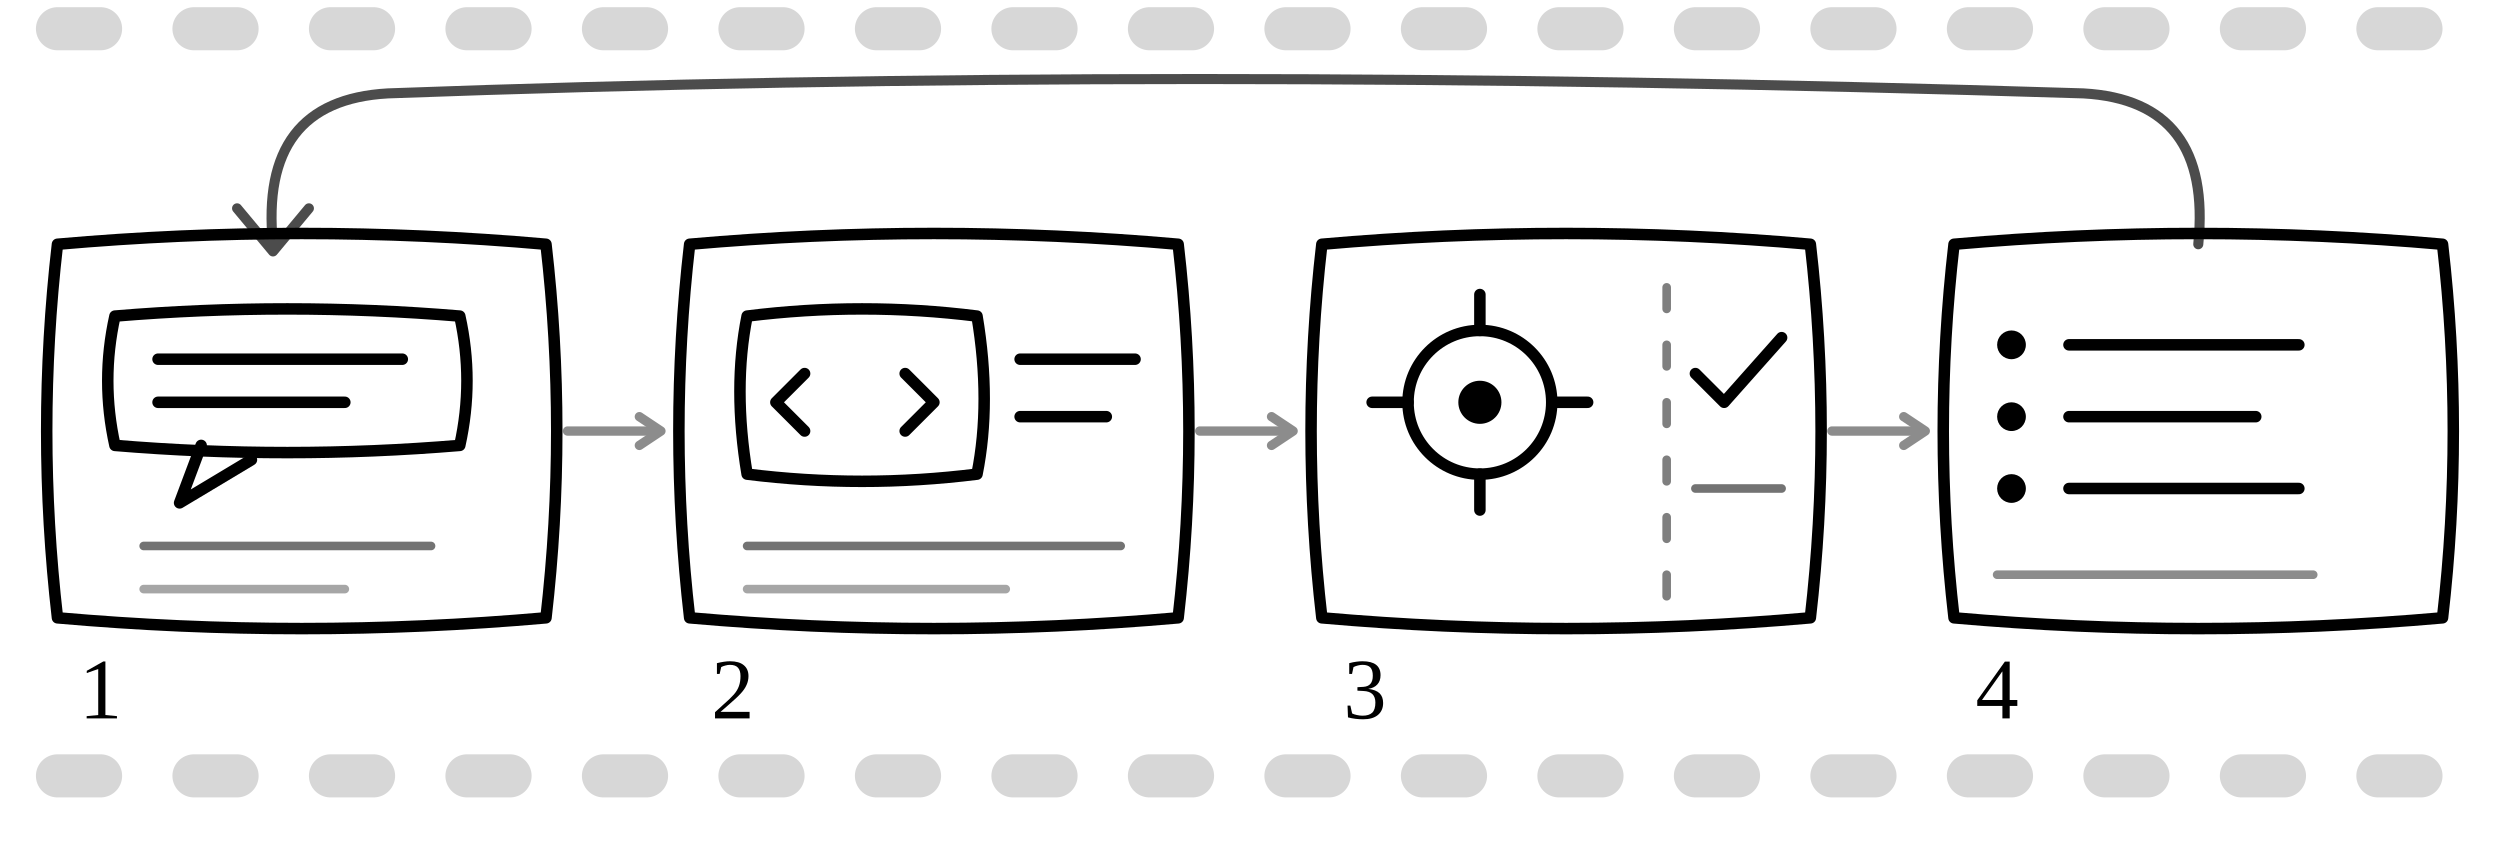
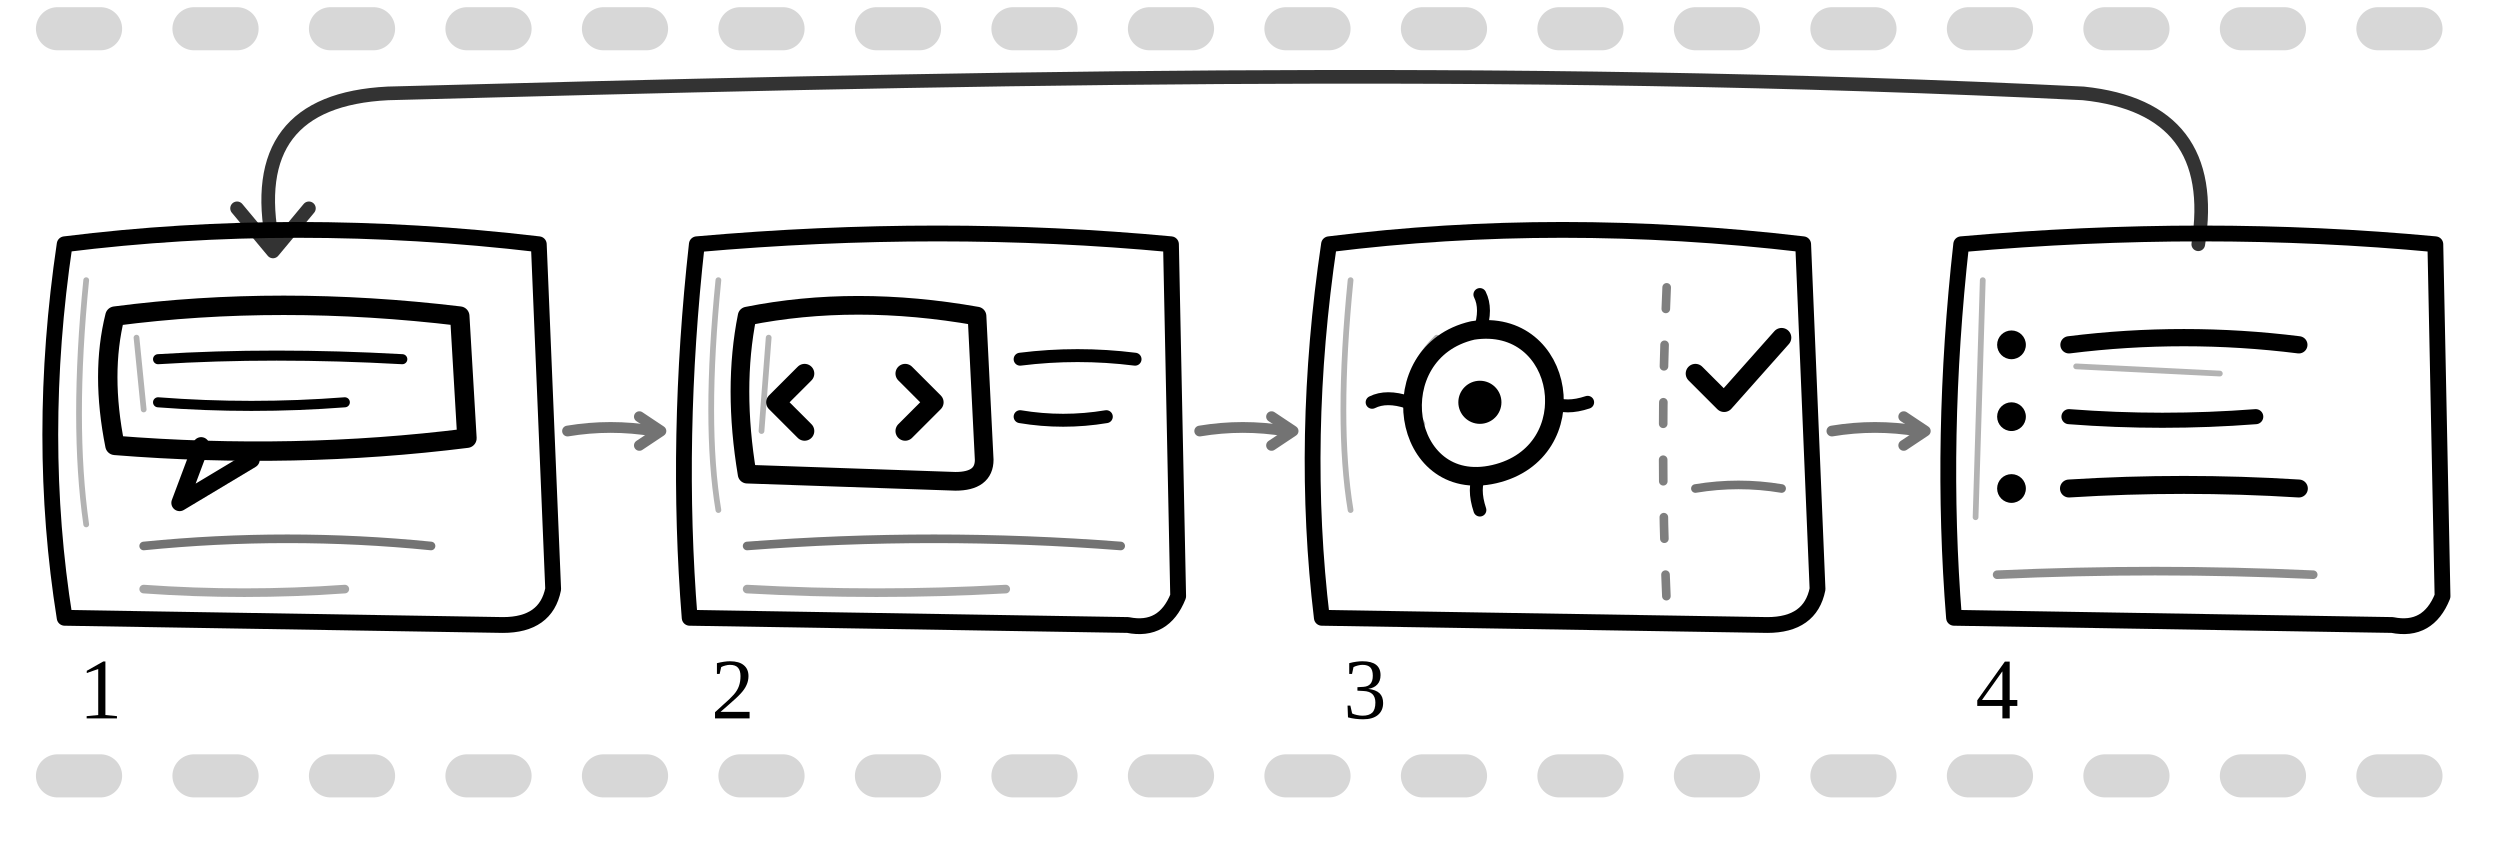
- <svg class="a-turn seq" viewBox="0 0 348 118" fill="none" stroke="currentColor" stroke-width="1.6" stroke-linecap="round" stroke-linejoin="round">
+ <svg class="a-turn seq" viewBox="0 0 348 118" fill="none" stroke="currentColor" stroke-width="1.8" stroke-linecap="round" stroke-linejoin="round">
  <g class="frame">
-     <path d="M8 34q34-3 68 0q3 26 0 52q-34 3-68 0q-3-26 0-52" pathLength="100" />
-     <path d="M16 44q24-2 48 0q2 9 0 18q-24 2-48 0q-2-9 0-18" pathLength="100" />
-     <path d="M28 62l-3 8 10-6" pathLength="100" />
-     <path d="M22 50h34" pathLength="100" />
-     <path d="M22 56h26" pathLength="100" />
-     <path d="M20 76h40" opacity=".55" stroke-width="1.2" pathLength="100" />
-     <path d="M20 82h28" opacity=".35" stroke-width="1.2" pathLength="100" />
+     <path d="M9 34q32-4 66 0l2 48q-1 5-7 5L9 86q-4-25 0-52" stroke-width="2.2" pathLength="100" />
+     <path d="M16 44q23-3 48 0l1 17q-24 3-49 1q-2-10 0-18" stroke-width="2.7" pathLength="100" />
+     <path d="M28 62l-3 8 10-6" stroke-width="2.3" pathLength="100" />
+     <path d="M22 50q16-1 34 0" stroke-width="1.4" pathLength="100" />
+     <path d="M22 56q13 1 26 0" stroke-width="1.4" pathLength="100" />
+     <path d="M20 76q20-2 40 0" opacity=".55" stroke-width="1.2" pathLength="100" />
+     <path d="M20 82q14 1 28 0" opacity=".35" stroke-width="1.2" pathLength="100" />
    <text class="frame-no" x="11" y="100" fill="currentColor" stroke="none">1</text>
+     <path d="M12 39q-2 20 0 34m7-26 1 10" opacity=".3" stroke-width=".8" pathLength="100" />
  </g>
  <g class="frame">
-     <path d="M96 34q34-3 68 0q3 26 0 52q-34 3-68 0q-3-26 0-52" pathLength="100" />
-     <path d="M104 44q16-2 32 0q2 12 0 22q-16 2-32 0q-2-12 0-22" pathLength="100" />
-     <path d="M112 52l-4 4 4 4" pathLength="100" />
-     <path d="M126 52l4 4-4 4" pathLength="100" />
-     <path d="M142 50h16" pathLength="100" />
-     <path d="M142 58h12" pathLength="100" />
-     <path d="M104 76h52" opacity=".55" stroke-width="1.2" pathLength="100" />
-     <path d="M104 82h36" opacity=".35" stroke-width="1.2" pathLength="100" />
+     <path d="M97 34q34-3 66 0l1 49q-2 5-7 4l-61-1q-2-25 1-52" stroke-width="2.2" pathLength="100" />
+     <path d="M104 44q15-3 32 0l1 20q0 3-4 3l-29-1q-2-12 0-22" stroke-width="2.6" pathLength="100" />
+     <path d="M112 52l-4 4 4 4" stroke-width="2.7" pathLength="100" />
+     <path d="M126 52l4 4-4 4" stroke-width="2.7" pathLength="100" />
+     <path d="M142 50q8-1 16 0" pathLength="100" />
+     <path d="M142 58q6 1 12 0" pathLength="100" />
+     <path d="M104 76q26-2 52 0" opacity=".55" stroke-width="1.2" pathLength="100" />
+     <path d="M104 82q18 1 36 0" opacity=".35" stroke-width="1.2" pathLength="100" />
    <text class="frame-no" x="99" y="100" fill="currentColor" stroke="none">2</text>
+     <path d="M100 39q-2 20 0 32m7-24-1 13" opacity=".3" stroke-width=".8" pathLength="100" />
  </g>
  <g class="frame">
-     <path d="M184 34q34-3 68 0q3 26 0 52q-34 3-68 0q-3-26 0-52" pathLength="100" />
-     <circle cx="206" cy="56" r="10" pathLength="100" />
+     <path d="M185 34q32-4 66 0l2 48q-1 5-7 5l-62-1q-3-25 1-52" stroke-width="2.2" pathLength="100" />
+     <path d="M205 46c13-2 16 17 3 20s-16-17-3-20" stroke-width="2.6" pathLength="100" />
    <circle cx="206" cy="56" r="3" fill="currentColor" stroke="none" />
-     <path d="M206 41v5" pathLength="100" />
-     <path d="M206 66v5" pathLength="100" />
-     <path d="M191 56h5" pathLength="100" />
-     <path d="M216 56h5" pathLength="100" />
-     <path d="M232 40v44" opacity=".5" stroke-width="1.2" stroke-dasharray="3 5" />
-     <path d="M236 52l4 4 8-9" pathLength="100" />
-     <path d="M236 68h12" opacity=".55" stroke-width="1.2" pathLength="100" />
+     <path d="M206 41q1 2 0 5" pathLength="100" />
+     <path d="M206 66q-1 2 0 5" pathLength="100" />
+     <path d="M191 56q2-1 5 0" pathLength="100" />
+     <path d="M216 56q2 1 5 0" pathLength="100" />
+     <path d="M232 40q-1 22 0 44" opacity=".5" stroke-width="1.2" stroke-dasharray="3 5" />
+     <path d="M236 52l4 4 8-9" stroke-width="2.7" pathLength="100" />
+     <path d="M236 68q6-1 12 0" opacity=".55" stroke-width="1.2" pathLength="100" />
    <text class="frame-no" x="187" y="100" fill="currentColor" stroke="none">3</text>
+     <path d="M188 39q-2 20 0 32m12-24q-6 6-2 12" opacity=".3" stroke-width=".8" pathLength="100" />
  </g>
  <g class="frame">
-     <path d="M272 34q34-3 68 0q3 26 0 52q-34 3-68 0q-3-26 0-52" pathLength="100" />
+     <path d="M273 34q34-3 66 0l1 49q-2 5-7 4l-61-1q-2-25 1-52" stroke-width="2.2" pathLength="100" />
    <circle cx="280" cy="48" r="2" fill="currentColor" stroke="none" />
-     <path d="M288 48h32" pathLength="100" />
+     <path d="M288 48q16-2 32 0" stroke-width="2.4" pathLength="100" />
    <circle cx="280" cy="58" r="2" fill="currentColor" stroke="none" />
-     <path d="M288 58h26" pathLength="100" />
+     <path d="M288 58q13 1 26 0" stroke-width="2.1" pathLength="100" />
    <circle cx="280" cy="68" r="2" fill="currentColor" stroke="none" />
-     <path d="M288 68h32" pathLength="100" />
-     <path d="M278 80h44" opacity=".45" stroke-width="1.2" pathLength="100" />
+     <path d="M288 68q16-1 32 0" stroke-width="2.5" pathLength="100" />
+     <path d="M278 80q22-1 44 0" opacity=".45" stroke-width="1.2" pathLength="100" />
    <text class="frame-no" x="275" y="100" fill="currentColor" stroke="none">4</text>
+     <path d="M276 39l-1 33m14-21 20 1" opacity=".3" stroke-width=".8" pathLength="100" />
  </g>
-   <g opacity=".45" stroke-width="1.3">
-     <path d="M79 60h12" pathLength="100" />
+   <g opacity=".55" stroke-width="1.5">
+     <path d="M79 60q6-1 12 0" pathLength="100" />
    <path d="M89 58l3 2-3 2" pathLength="100" />
-     <path d="M167 60h12" pathLength="100" />
+     <path d="M167 60q6-1 12 0" pathLength="100" />
    <path d="M177 58l3 2-3 2" pathLength="100" />
-     <path d="M255 60h12" pathLength="100" />
+     <path d="M255 60q6-1 12 0" pathLength="100" />
    <path d="M265 58l3 2-3 2" pathLength="100" />
  </g>
-   <g opacity=".7" stroke-width="1.4">
-     <path d="M306 34q2-20-16-21q-128-4-236 0q-18 1-16 21" pathLength="100" />
+   <g opacity=".8" stroke-width="1.9">
+     <path d="M306 34q3-19-16-21c-81-4-161-2-236 0q-20 1-16 21" pathLength="100" />
    <path d="M33 29l5 6 5-6" pathLength="100" />
  </g>
  <g opacity=".16" stroke-width="6">
    <path d="M8 4h332" stroke-dasharray="6 13" />
    <path d="M8 108h332" stroke-dasharray="6 13" />
  </g>
</svg>
